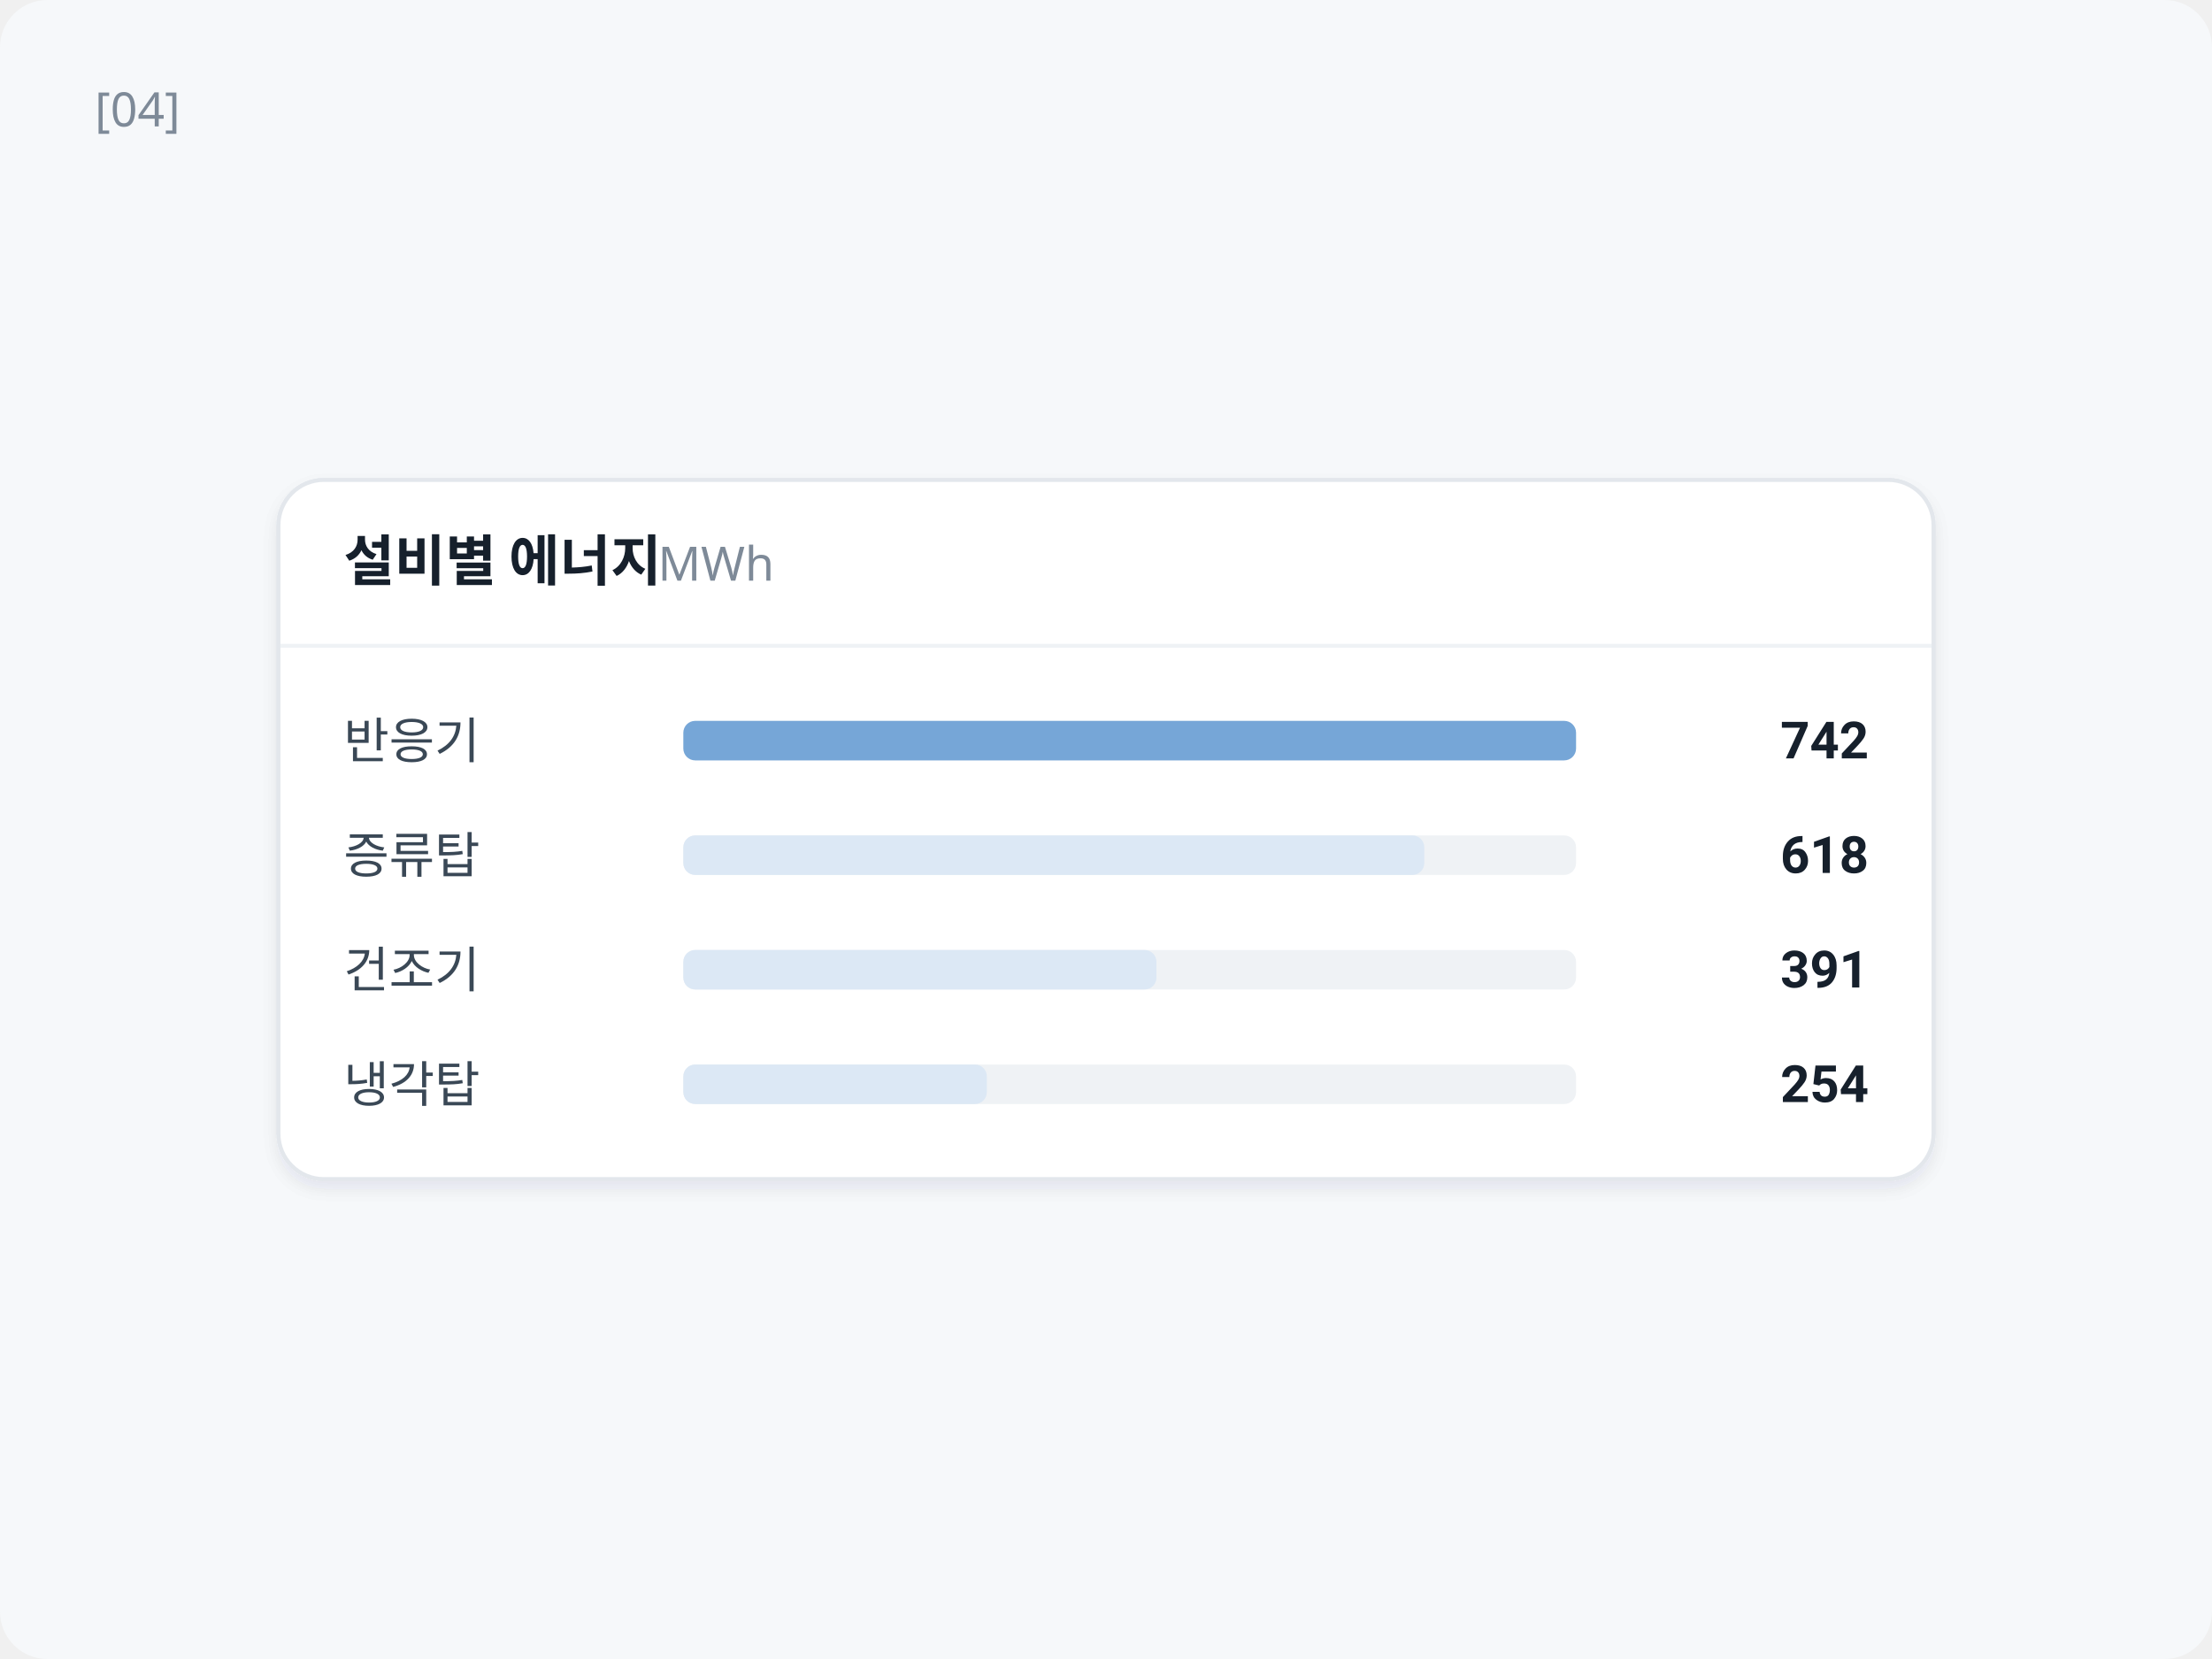
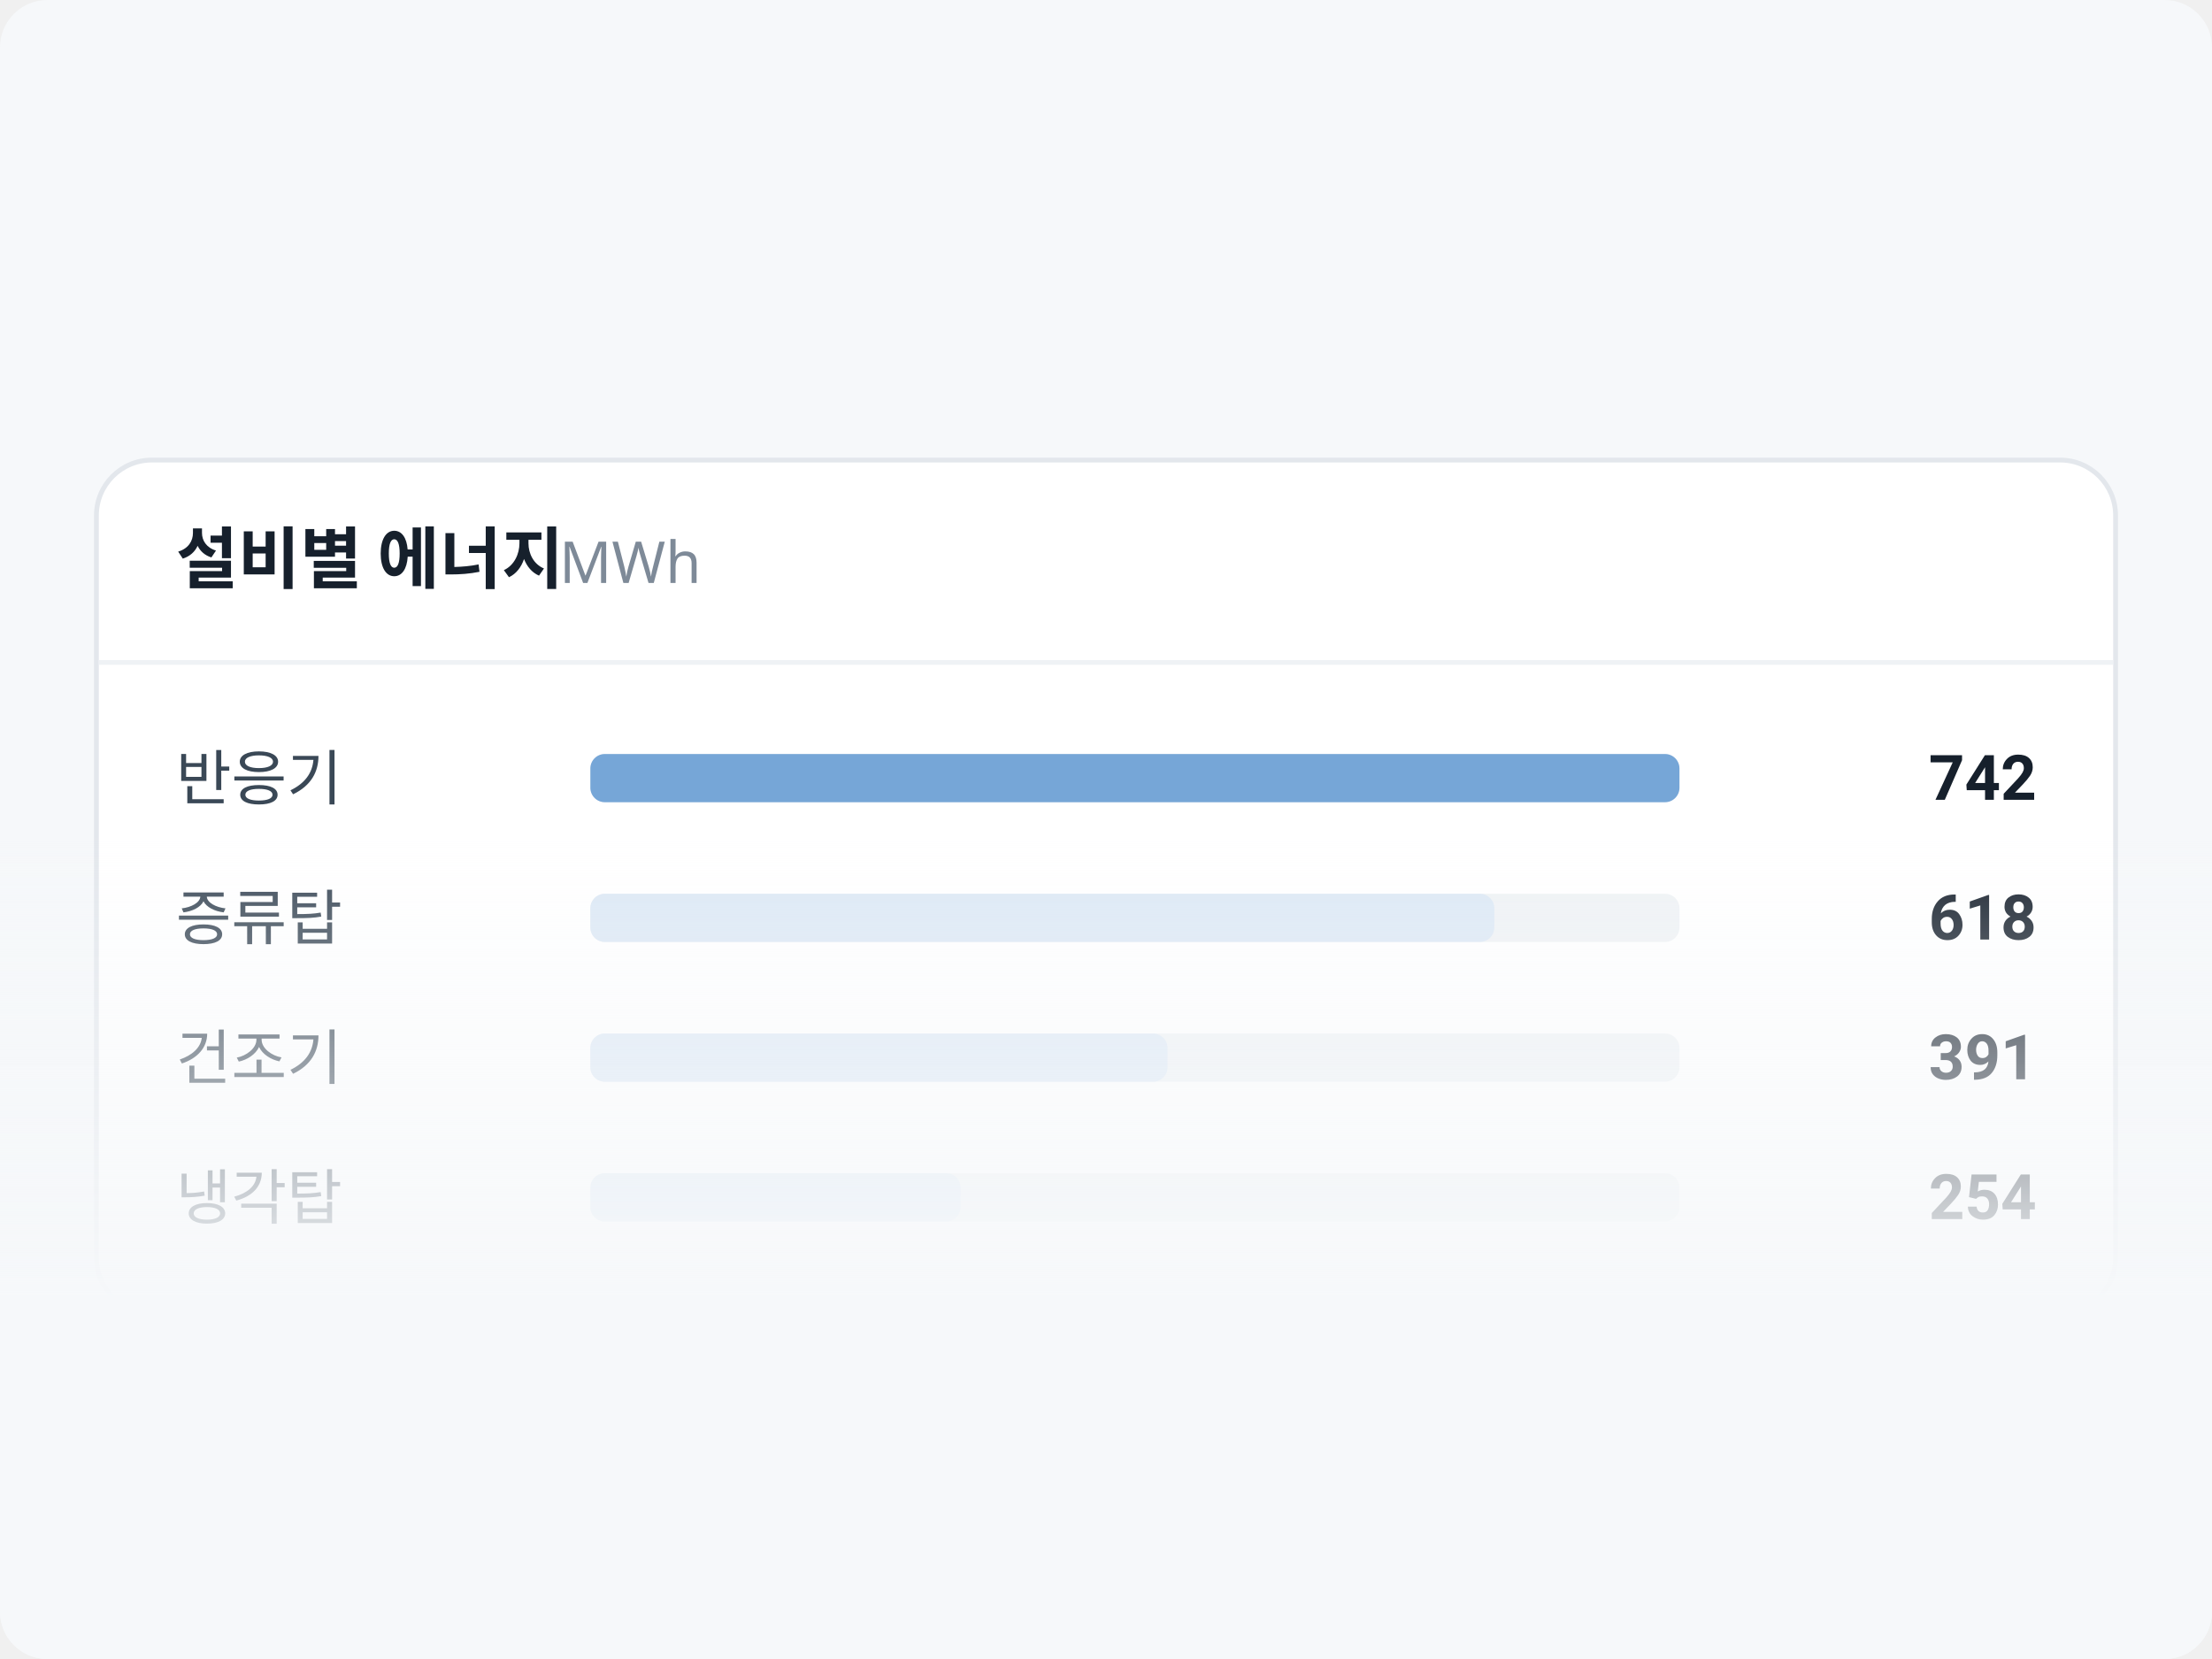
<svg xmlns="http://www.w3.org/2000/svg" width="560" height="420" viewBox="0 0 560 420" fill="none">
  <defs>
-     <filter id="sh1" x="-20%" y="-20%" width="140%" height="160%">
-       <feDropShadow in="SourceGraphic" result="s0" dx="0" dy="16" stdDeviation="16" flood-color="#010E50" flood-opacity="0.08" />
-       <feDropShadow in="SourceGraphic" result="s1" dx="0" dy="2" stdDeviation="2" flood-color="#010E50" flood-opacity="0.04" />
-       <feMerge>
-         <feMergeNode in="s0" />
-         <feMergeNode in="s1" />
-       </feMerge>
-     </filter>
+     <linearGradient id="fade0" x1="0" y1="210" x2="0" y2="330" gradientUnits="userSpaceOnUse">
+       <stop offset="0" stop-color="#F6F8FA" stop-opacity="0" />
+       <stop offset="0.5" stop-color="#F6F8FA" stop-opacity="0.5" />
+       <stop offset="1" stop-color="#F6F8FA" stop-opacity="1" />
+     </linearGradient>
    <clipPath id="card">
      <rect width="560" height="420" rx="12" />
    </clipPath>
  </defs>
  <g clip-path="url(#card)">
    <rect x="0" y="0" width="560" height="420" rx="12" fill="#F6F8FA" />
-     <text x="24" y="32" font-family="JetBrains Mono" font-size="12" font-weight="400" fill="#7E8A98">[04]</text>
-     <rect x="70.5" y="121.5" width="419" height="177" rx="11.5" fill="#FFFFFF" stroke="#E3E7EC" stroke-width="1" filter="url(#sh1)" />
-     <line x1="71" y1="163.5" x2="489" y2="163.5" stroke="#EFF2F5" stroke-width="1" />
-     <text x="87" y="147" font-family="Pretendard" font-size="14" font-weight="600" fill="#16202C">설비별 에너지</text>
-     <text x="166.56" y="147" font-family="JetBrains Mono" font-size="12" font-weight="400" fill="#7E8A98">MWh</text>
-     <text x="87" y="192" font-family="Pretendard" font-size="12.5" font-weight="400" fill="#3A4856">반응기</text>
-     <rect x="173" y="182.5" width="226" height="10" rx="3" fill="#EFF2F5" />
-     <rect x="173" y="182.5" width="226" height="10" rx="3" fill="#76A6D7" />
-     <text x="450.72" y="192" font-family="Roboto" font-size="13" font-weight="600" fill="#16202C" font-variant-numeric="tabular-nums">742</text>
-     <text x="87" y="221" font-family="Pretendard" font-size="12.5" font-weight="400" fill="#3A4856">증류탑</text>
-     <rect x="173" y="211.5" width="226" height="10" rx="3" fill="#EFF2F5" />
-     <rect x="173" y="211.5" width="187.58" height="10" rx="3" fill="#DCE8F5" />
-     <text x="450.72" y="221" font-family="Roboto" font-size="13" font-weight="600" fill="#16202C" font-variant-numeric="tabular-nums">618</text>
-     <text x="87" y="250" font-family="Pretendard" font-size="12.5" font-weight="400" fill="#3A4856">건조기</text>
-     <rect x="173" y="240.5" width="226" height="10" rx="3" fill="#EFF2F5" />
-     <rect x="173" y="240.5" width="119.77" height="10" rx="3" fill="#DCE8F5" />
-     <text x="450.72" y="250" font-family="Roboto" font-size="13" font-weight="600" fill="#16202C" font-variant-numeric="tabular-nums">391</text>
-     <text x="87" y="279" font-family="Pretendard" font-size="12.5" font-weight="400" fill="#3A4856">냉각탑</text>
-     <rect x="173" y="269.5" width="226" height="10" rx="3" fill="#EFF2F5" />
-     <rect x="173" y="269.5" width="76.83" height="10" rx="3" fill="#DCE8F5" />
-     <text x="450.72" y="279" font-family="Roboto" font-size="13" font-weight="600" fill="#16202C" font-variant-numeric="tabular-nums">254</text>
+     <g transform="translate(0 14.00)">
+       <g transform="translate(-61.60 -45.76) scale(1.22)">
+         <rect x="70.5" y="121.5" width="419" height="177" rx="11.5" fill="#FFFFFF" stroke="#E3E7EC" stroke-width="1" />
+         <line x1="71" y1="163.5" x2="489" y2="163.5" stroke="#EFF2F5" stroke-width="1" />
+         <text x="87" y="147" font-family="Pretendard" font-size="14" font-weight="600" fill="#16202C">설비별 에너지</text>
+         <text x="166.56" y="147" font-family="JetBrains Mono" font-size="12" font-weight="400" fill="#7E8A98">MWh</text>
+         <text x="87" y="192" font-family="Pretendard" font-size="12.5" font-weight="400" fill="#3A4856">반응기</text>
+         <rect x="173" y="182.5" width="226" height="10" rx="3" fill="#EFF2F5" />
+         <rect x="173" y="182.5" width="226" height="10" rx="3" fill="#76A6D7" />
+         <text x="450.72" y="192" font-family="Roboto" font-size="13" font-weight="600" fill="#16202C" font-variant-numeric="tabular-nums">742</text>
+         <text x="87" y="221" font-family="Pretendard" font-size="12.5" font-weight="400" fill="#3A4856">증류탑</text>
+         <rect x="173" y="211.5" width="226" height="10" rx="3" fill="#EFF2F5" />
+         <rect x="173" y="211.5" width="187.58" height="10" rx="3" fill="#DCE8F5" />
+         <text x="450.72" y="221" font-family="Roboto" font-size="13" font-weight="600" fill="#16202C" font-variant-numeric="tabular-nums">618</text>
+         <text x="87" y="250" font-family="Pretendard" font-size="12.5" font-weight="400" fill="#3A4856">건조기</text>
+         <rect x="173" y="240.5" width="226" height="10" rx="3" fill="#EFF2F5" />
+         <rect x="173" y="240.5" width="119.77" height="10" rx="3" fill="#DCE8F5" />
+         <text x="450.72" y="250" font-family="Roboto" font-size="13" font-weight="600" fill="#16202C" font-variant-numeric="tabular-nums">391</text>
+         <text x="87" y="279" font-family="Pretendard" font-size="12.5" font-weight="400" fill="#3A4856">냉각탑</text>
+         <rect x="173" y="269.5" width="226" height="10" rx="3" fill="#EFF2F5" />
+         <rect x="173" y="269.5" width="76.83" height="10" rx="3" fill="#DCE8F5" />
+         <text x="450.72" y="279" font-family="Roboto" font-size="13" font-weight="600" fill="#16202C" font-variant-numeric="tabular-nums">254</text>
+       </g>
+     </g>
+     <rect x="0" y="210" width="560" height="210" fill="url(#fade0)" />
  </g>
</svg>
